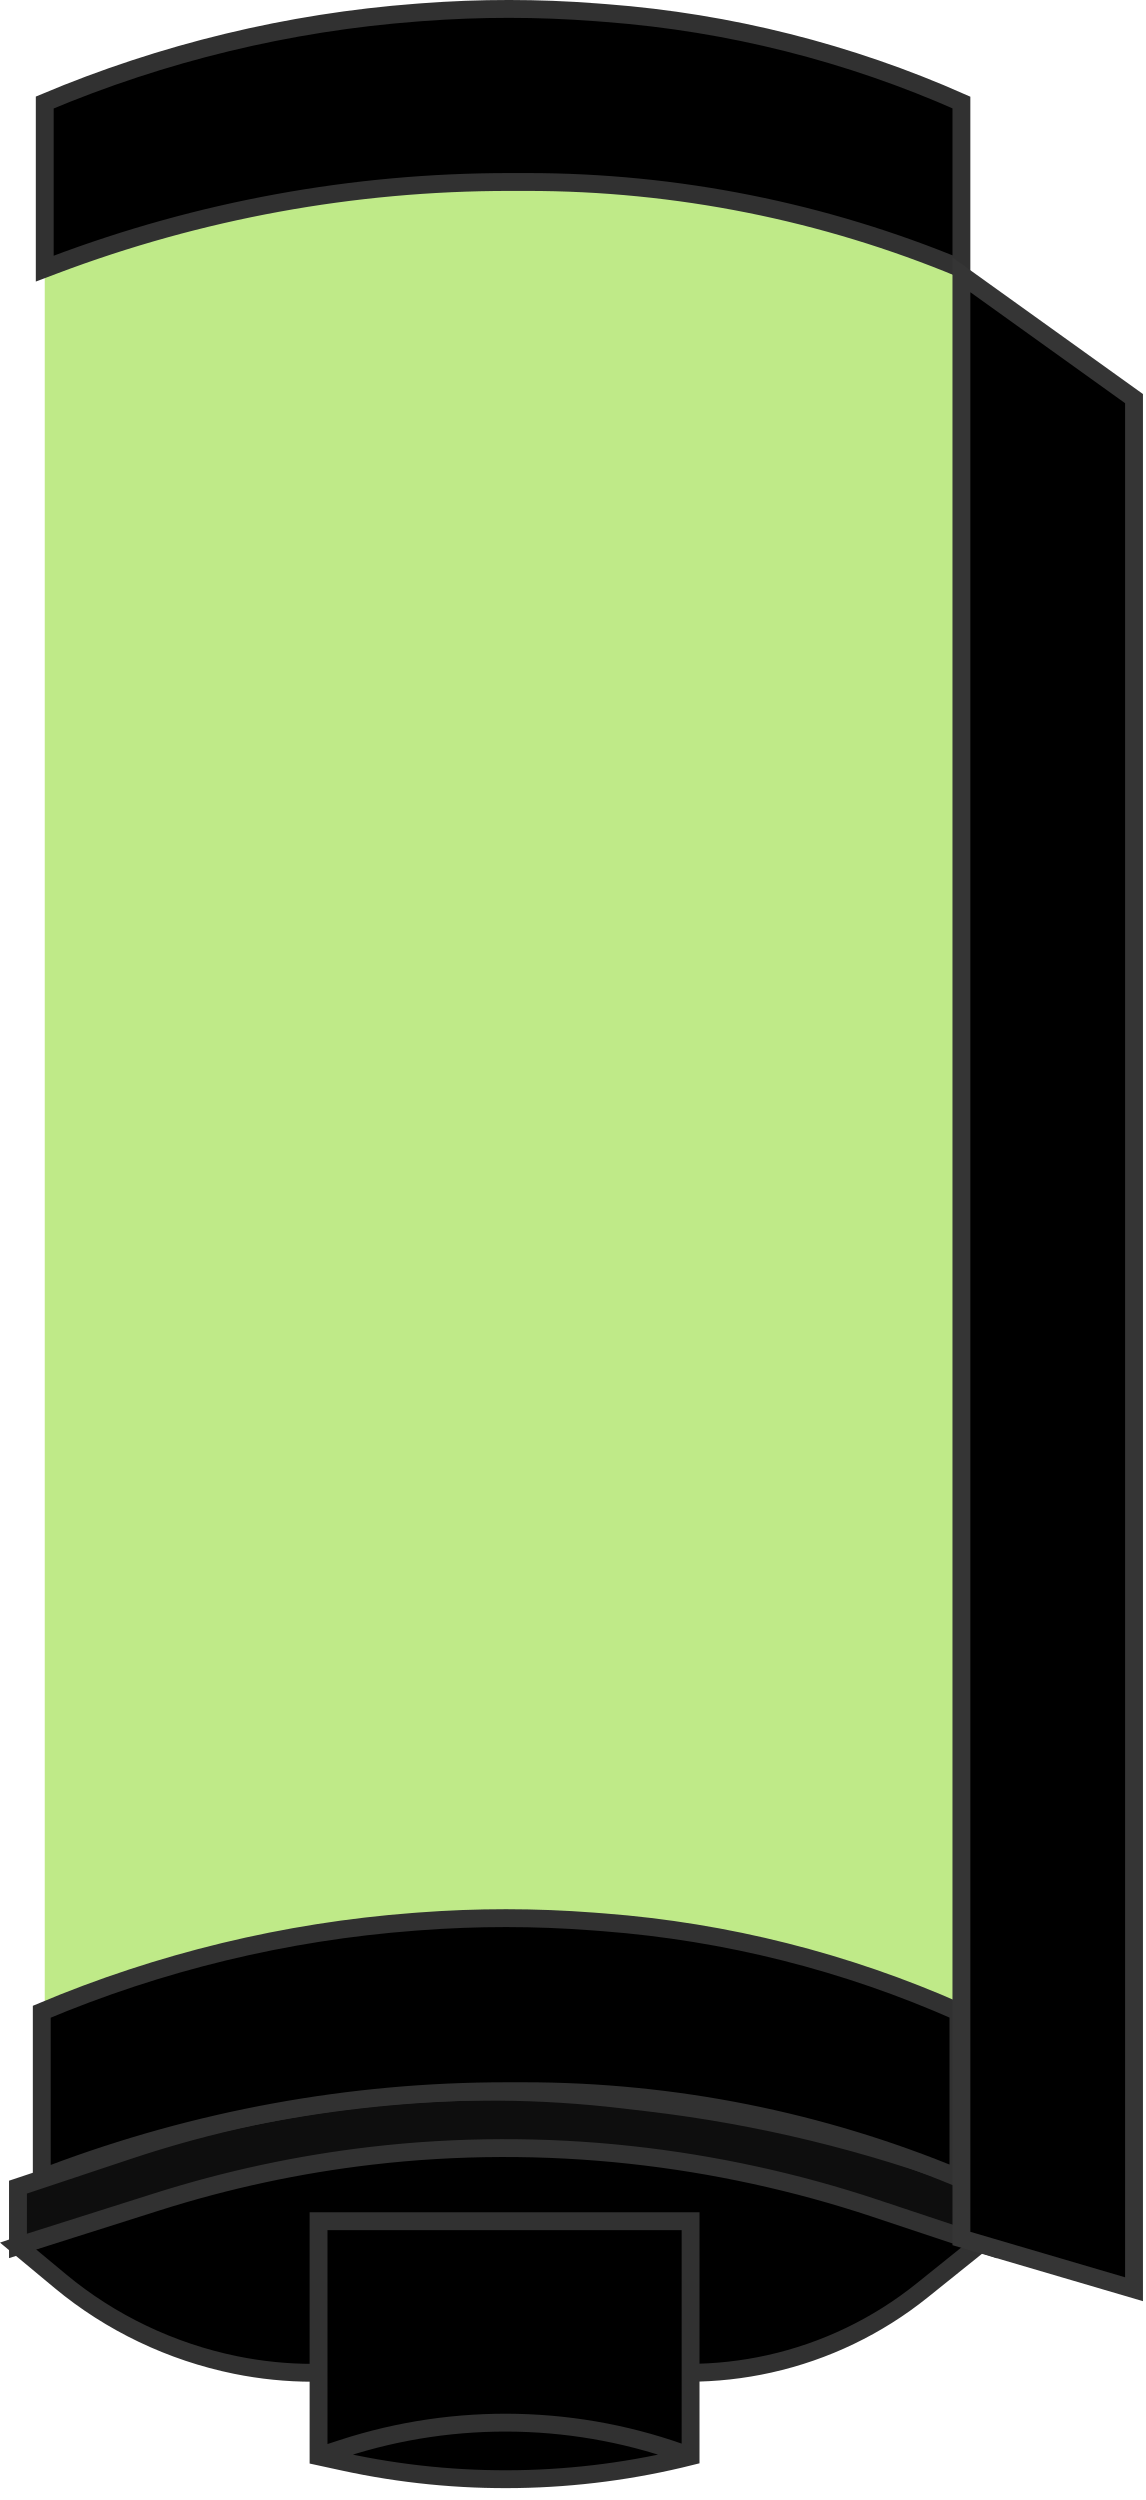
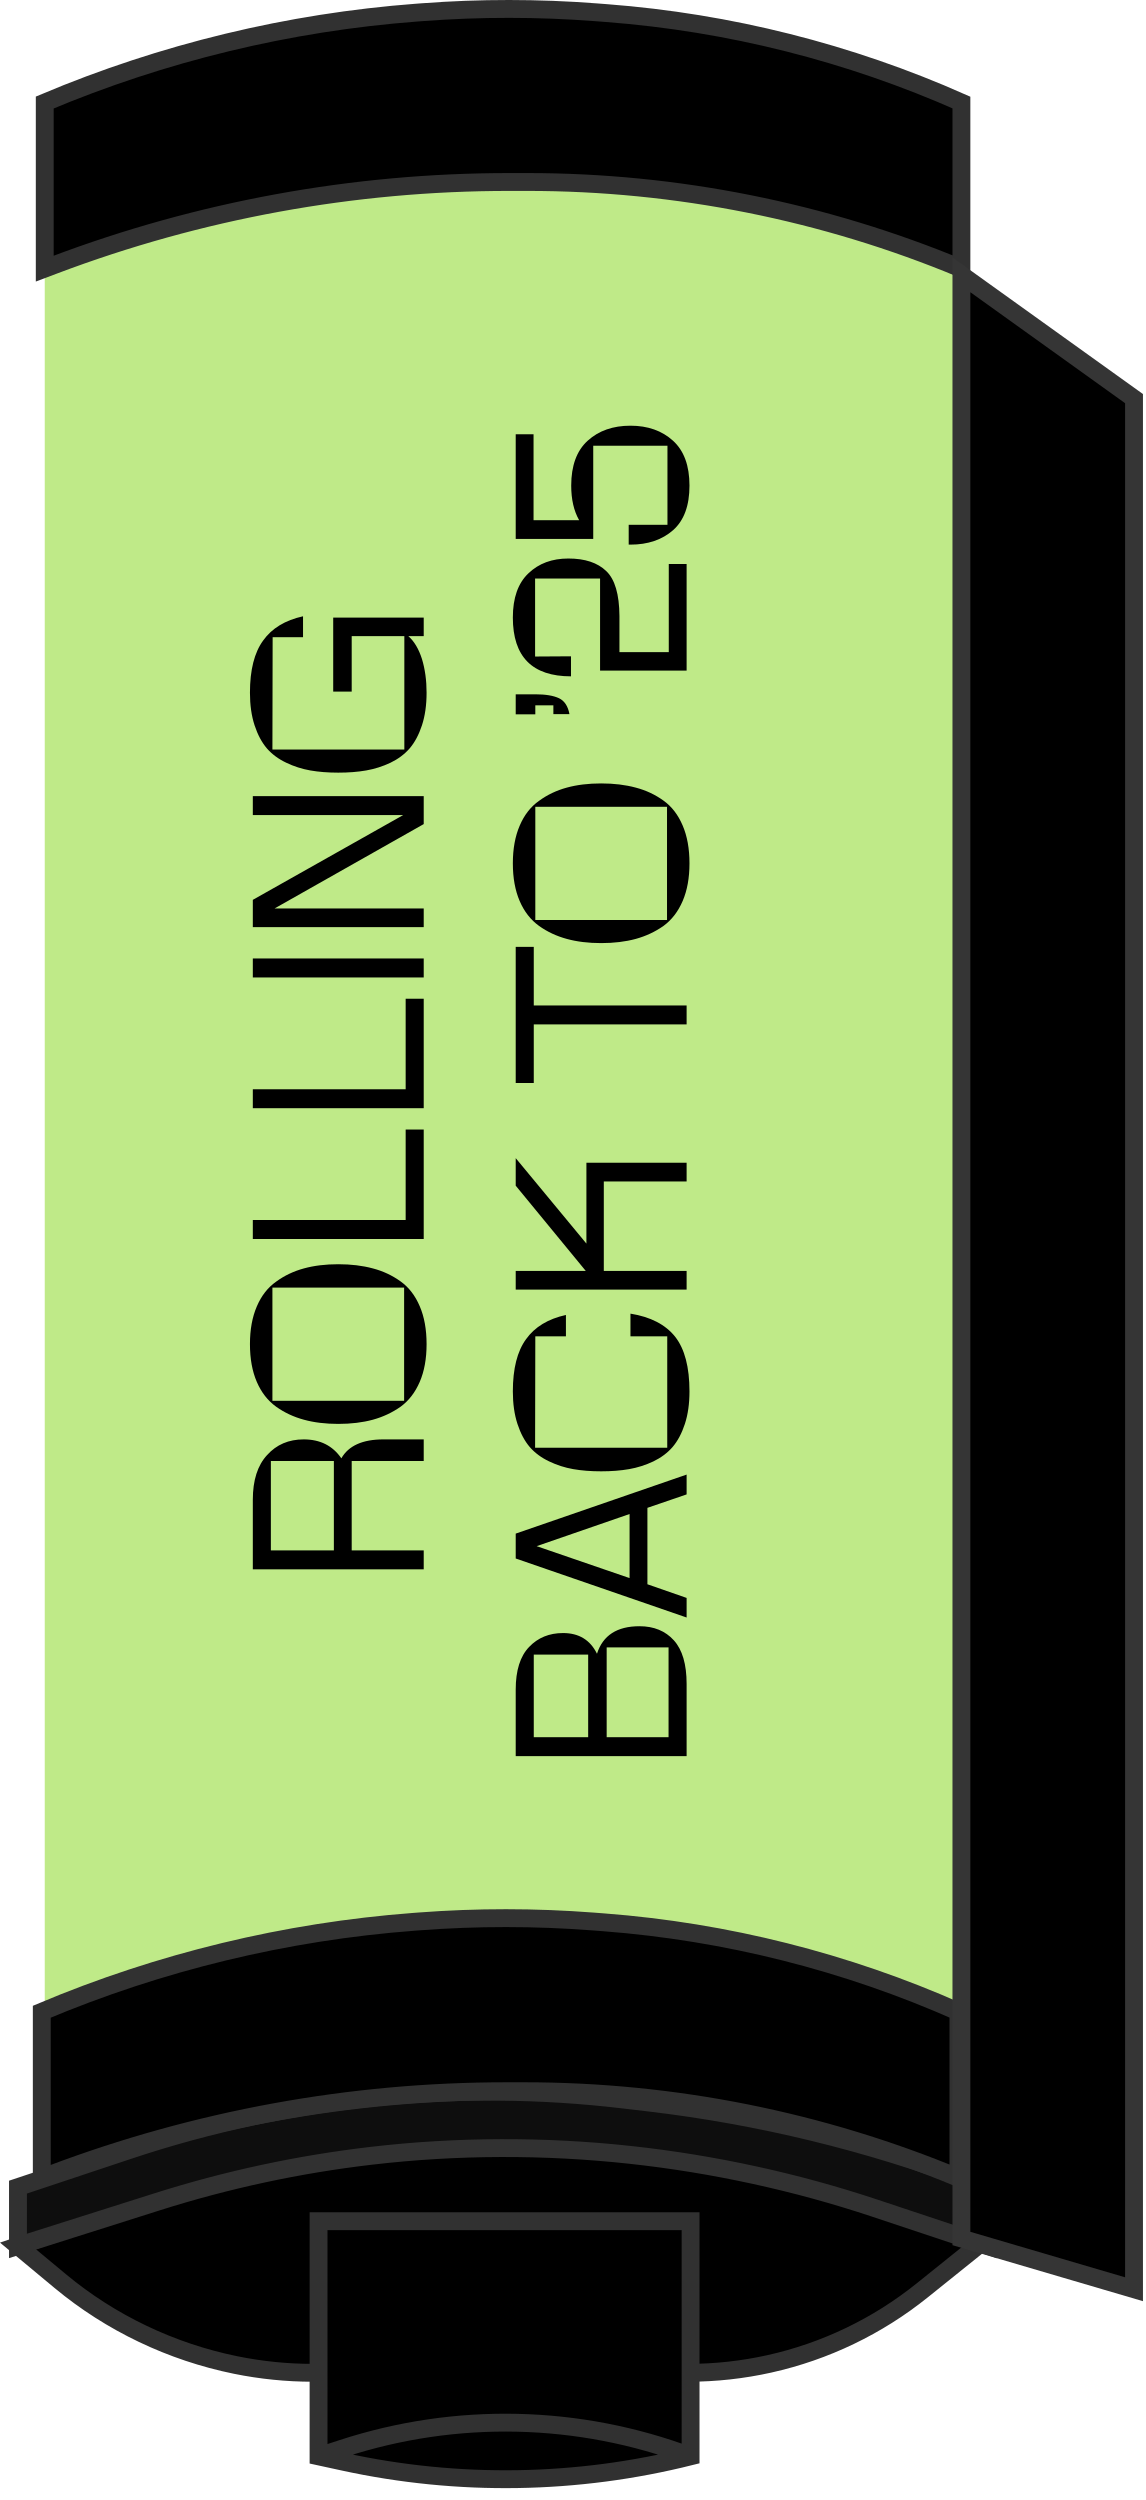
<svg xmlns="http://www.w3.org/2000/svg" width="231" height="504" viewBox="0 0 231 504" fill="none">
-   <path d="M101.421 2.382C152.452 2.382 193.821 17.967 193.821 37.191C193.821 38.793 193.533 40.37 192.977 41.914H193.821L193.821 447.593H192.637C185.544 464.163 147.406 476.818 101.421 476.818C55.436 476.818 17.298 464.163 10.205 447.593H9.021L9.021 41.914H9.865C9.309 40.37 9.021 38.793 9.021 37.191C9.021 17.967 50.39 2.382 101.421 2.382Z" fill="#BFEA88" />
-   <path d="M12.154 459.878L3.621 452.78L34.821 442.175L63.021 434.689L94.221 432.194L112.821 429.699L133.821 432.818L157.821 437.185L198.621 451.532L185.889 461.761C176.897 468.985 166.366 474.047 155.107 476.555C149.732 477.753 144.242 478.357 138.735 478.357H63.021C57.834 478.357 52.592 477.822 47.509 476.788C34.569 474.156 22.307 468.322 12.154 459.878Z" fill="black" stroke="#313131" stroke-width="3.6" />
-   <path d="M64.22 495.199V447.788H139.22V495.199C116.33 500.943 92.421 501.325 69.359 496.315L64.22 495.199Z" fill="black" />
-   <path d="M139.22 495.199C116.33 500.943 92.421 501.325 69.359 496.315L64.22 495.199V447.788H139.22V495.199ZM64.22 495.199L69.066 493.619C91.951 486.162 116.694 486.719 139.22 495.199" stroke="#313131" stroke-width="3.6" />
-   <path d="M3.621 452.779V440.926L26.004 433.467C42.231 428.06 59.011 424.48 76.032 422.795C92.51 421.163 109.115 421.317 125.56 423.252L130.732 423.861C153.108 426.495 175.081 431.839 196.167 439.777L199.221 440.926V452.779L176.388 445.171C160.455 439.861 143.773 436.243 127.077 434.426C109.785 432.545 92.1 432.589 74.825 434.61C60.189 436.322 45.749 439.425 31.702 443.878L3.621 452.779Z" fill="#0E0E0E" stroke="#313131" stroke-width="3.6" />
-   <path d="M193.22 439.055V405.563C170.587 395.526 146.405 389.431 121.718 387.539L119.512 387.37C107.868 386.478 96.173 386.474 84.528 387.356L83.373 387.444C57.575 389.4 32.263 395.519 8.42 405.563V439.055L10.283 438.351C39.599 427.267 70.68 421.588 102.02 421.588H105.733C135.762 421.588 165.494 427.524 193.22 439.055Z" fill="black" stroke="#313131" stroke-width="3.6" />
-   <path d="M193.821 54.157V20.665C171.187 10.628 147.005 4.533 122.318 2.641L120.112 2.472C108.468 1.58 96.773 1.576 85.128 2.458L83.973 2.546C58.175 4.502 32.863 10.621 9.021 20.665V54.157L10.883 53.453C40.199 42.37 71.28 36.69 102.621 36.69H106.333C136.362 36.69 166.094 42.626 193.821 54.157Z" fill="black" stroke="#313131" stroke-width="3.6" />
+   <path d="M101.422 2.382C152.453 2.382 193.822 17.967 193.822 37.191C193.822 38.793 193.534 40.37 192.978 41.914H193.822L193.822 447.593H192.638C185.545 464.162 147.407 476.818 101.422 476.818C55.437 476.818 17.299 464.162 10.206 447.593H9.021L9.021 41.914H9.866C9.31 40.37 9.021 38.793 9.021 37.191C9.022 17.967 50.391 2.382 101.422 2.382Z" fill="#BFEA88" />
+   <path d="M12.154 459.878L3.621 452.78L34.821 442.175L63.021 434.69L94.221 432.194L112.821 429.699L133.821 432.818L157.821 437.185L198.621 451.533L185.889 461.762C176.897 468.986 166.366 474.047 155.108 476.555C149.733 477.753 144.243 478.357 138.736 478.357H63.021C57.834 478.357 52.593 477.822 47.51 476.788C34.569 474.156 22.307 468.323 12.154 459.878Z" fill="black" stroke="#313131" stroke-width="3.6" />
+   <path d="M64.221 495.198V447.788H139.221V495.198C116.33 500.943 92.422 501.325 69.359 496.315L64.221 495.198Z" fill="black" />
+   <path d="M139.221 495.198C116.33 500.943 92.422 501.325 69.359 496.315L64.221 495.198V447.788H139.221V495.198ZM64.221 495.198L69.067 493.619C91.952 486.161 116.694 486.718 139.221 495.198" stroke="#313131" stroke-width="3.6" />
+   <path d="M3.621 452.779V440.926L26.005 433.467C42.231 428.06 59.011 424.48 76.032 422.795C92.51 421.163 109.116 421.317 125.56 423.252L130.732 423.861C153.108 426.495 175.082 431.839 196.168 439.777L199.221 440.926V452.779L176.389 445.171C160.456 439.861 143.773 436.243 127.077 434.426C109.786 432.545 92.101 432.589 74.825 434.61C60.189 436.322 45.749 439.425 31.702 443.878L3.621 452.779Z" fill="#0E0E0E" stroke="#313131" stroke-width="3.6" />
+   <path d="M85.422 316.377H50.968V302.346C50.968 298.409 51.929 295.405 53.853 293.333C55.748 291.231 58.205 290.181 61.224 290.181C64.539 290.181 67.07 291.453 68.816 293.999C70.267 291.453 73.094 290.181 77.297 290.181H85.422V294.532H70.903V312.558H85.422V316.377ZM67.307 312.558V294.532H54.608V312.558H67.307ZM85.999 270.986C85.999 273.916 85.54 276.447 84.623 278.578C83.705 280.709 82.418 282.382 80.76 283.595C79.073 284.779 77.208 285.653 75.165 286.215C73.094 286.777 70.77 287.059 68.195 287.059C65.62 287.059 63.311 286.777 61.268 286.215C59.196 285.653 57.331 284.779 55.674 283.595C53.987 282.382 52.684 280.709 51.767 278.578C50.849 276.447 50.39 273.916 50.39 270.986C50.39 268.055 50.849 265.525 51.767 263.393C52.684 261.233 53.987 259.56 55.674 258.376C57.331 257.163 59.196 256.275 61.268 255.712C63.311 255.15 65.62 254.869 68.195 254.869C70.77 254.869 73.094 255.15 75.165 255.712C77.208 256.245 79.073 257.118 80.76 258.332C82.418 259.516 83.705 261.188 84.623 263.349C85.54 265.48 85.999 268.026 85.999 270.986ZM81.47 282.397V259.575H54.919V282.397H81.47ZM85.422 249.777H50.968V245.958H81.781V227.71H85.422V249.777ZM85.422 223.414H50.968V219.596H81.781V201.347H85.422V223.414ZM85.422 197.052H50.968V193.233H85.422V197.052ZM85.422 186.914H50.968V181.408L81.293 164.314H50.968V160.496H85.422V166.135L55.363 183.14H85.422V186.914ZM85.067 132.856C85.688 134.898 85.999 137.163 85.999 139.649C85.999 142.136 85.688 144.326 85.067 146.22C84.445 148.115 83.616 149.669 82.58 150.882C81.544 152.066 80.257 153.028 78.718 153.768C77.149 154.508 75.521 155.026 73.834 155.322C72.146 155.618 70.267 155.766 68.195 155.766C66.123 155.766 64.243 155.618 62.556 155.322C60.869 155.026 59.255 154.508 57.716 153.768C56.148 153.028 54.845 152.066 53.809 150.882C52.773 149.669 51.944 148.115 51.323 146.22C50.701 144.326 50.39 142.136 50.39 139.649C50.39 135.061 51.278 131.554 53.054 129.126C54.801 126.67 57.48 125.042 61.091 124.242V128.46H54.964L54.919 151.104H81.515V128.238H70.903V139.427H67.174V124.509H85.422V128.238H82.314C83.498 129.274 84.415 130.814 85.067 132.856ZM138.422 354.043H103.967V340.634C103.967 336.756 104.87 333.885 106.676 332.02C108.452 330.155 110.731 329.223 113.513 329.223C116.71 329.223 118.989 330.614 120.351 333.397C121.535 329.697 124.391 327.847 128.92 327.847C131.821 327.847 134.13 328.794 135.847 330.688C137.563 332.583 138.422 335.513 138.422 339.479V354.043ZM118.575 350.224V333.574H107.608V350.224H118.575ZM134.781 350.224V332.109H122.305V350.224H134.781ZM138.422 326.092L103.967 314.192V309.175L138.422 297.276V301.272L130.519 303.98V319.387L138.422 322.14V326.092ZM126.922 318.144V305.224L108.185 311.706L126.922 318.144ZM138.999 280.502C138.999 282.989 138.688 285.179 138.067 287.073C137.445 288.968 136.616 290.522 135.58 291.735C134.544 292.919 133.257 293.881 131.717 294.621C130.149 295.361 128.521 295.879 126.833 296.175C125.146 296.471 123.267 296.619 121.195 296.619C119.123 296.619 117.243 296.471 115.556 296.175C113.869 295.879 112.255 295.361 110.716 294.621C109.147 293.881 107.845 292.919 106.809 291.735C105.773 290.522 104.944 288.968 104.323 287.073C103.701 285.179 103.39 282.989 103.39 280.502C103.39 275.914 104.278 272.407 106.054 269.979C107.801 267.523 110.479 265.895 114.091 265.095V269.402H107.919L107.875 291.869H134.515V269.402H127.1V264.829C131.155 265.48 134.159 267.034 136.113 269.491C138.037 271.948 138.999 275.618 138.999 280.502ZM138.422 259.988H103.967V256.214H118.087L103.967 239.031V233.481L118.22 250.708V234.413H138.422V238.187H121.727V256.214H138.422V259.988ZM138.422 206.521H107.608V218.331H103.967V190.892H107.608V202.702H138.422V206.521ZM138.999 174.056C138.999 176.986 138.54 179.517 137.623 181.648C136.705 183.78 135.417 185.452 133.76 186.666C132.073 187.85 130.208 188.723 128.165 189.285C126.093 189.848 123.77 190.129 121.195 190.129C118.619 190.129 116.311 189.848 114.268 189.285C112.196 188.723 110.331 187.85 108.674 186.666C106.987 185.452 105.684 183.78 104.767 181.648C103.849 179.517 103.39 176.986 103.39 174.056C103.39 171.126 103.849 168.595 104.767 166.464C105.684 164.303 106.987 162.63 108.674 161.446C110.331 160.233 112.196 159.345 114.268 158.782C116.311 158.22 118.619 157.939 121.195 157.939C123.77 157.939 126.093 158.22 128.165 158.782C130.208 159.315 132.073 160.188 133.76 161.402C135.417 162.586 136.705 164.258 137.623 166.419C138.54 168.55 138.999 171.096 138.999 174.056ZM134.47 185.467V162.645H107.919V185.467H134.47ZM114.801 143.967H111.56V142.191H107.919V144.011H103.967V139.971H107.919C109.991 139.971 111.589 140.237 112.714 140.77C113.809 141.303 114.505 142.368 114.801 143.967ZM138.422 135.196H120.973V116.637H107.875V132.355L115.112 132.31V136.351C107.297 136.351 103.39 132.399 103.39 124.496C103.39 120.529 104.441 117.555 106.543 115.571C108.615 113.588 111.293 112.597 114.579 112.597C117.924 112.597 120.469 113.44 122.216 115.127C123.962 116.785 124.85 119.804 124.88 124.185V131.467H134.825V113.707H138.422V135.196ZM135.669 88.841C137.889 90.853 138.999 93.873 138.999 97.898C138.999 101.924 137.904 104.913 135.713 106.867C133.493 108.821 130.622 109.797 127.1 109.797H126.745V105.801H134.559V89.862H119.596V108.643H103.967V87.553H107.564V104.869H116.755C115.689 103.004 115.156 100.681 115.156 97.898C115.156 93.873 116.266 90.853 118.486 88.841C120.706 86.828 123.577 85.821 127.1 85.821C130.593 85.821 133.449 86.828 135.669 88.841Z" fill="black" />
+   <path d="M193.222 439.055V405.563C170.588 395.526 146.406 389.43 121.719 387.539L119.513 387.37C107.869 386.478 96.174 386.473 84.529 387.356L83.374 387.444C57.576 389.4 32.265 395.519 8.422 405.563V439.055L10.285 438.351C39.6 427.267 70.681 421.588 102.022 421.588H105.735C135.763 421.588 165.495 427.524 193.222 439.055Z" fill="black" stroke="#313131" stroke-width="3.6" />
+   <path d="M193.821 54.157V20.666C171.188 10.629 147.006 4.533 122.319 2.642L120.113 2.473C108.469 1.581 96.774 1.576 85.129 2.459L83.974 2.546C58.176 4.502 32.864 10.621 9.021 20.666V54.157L10.884 53.453C40.2 42.37 71.281 36.69 102.621 36.69H106.334C136.363 36.69 166.095 42.627 193.821 54.157Z" fill="black" stroke="#313131" stroke-width="3.6" />
  <path d="M193.82 409.498V80.361V55.404L228.62 80.361V105.942V461.512L193.82 451.28V409.498Z" fill="black" stroke="#353535" stroke-width="3.6" />
</svg>
